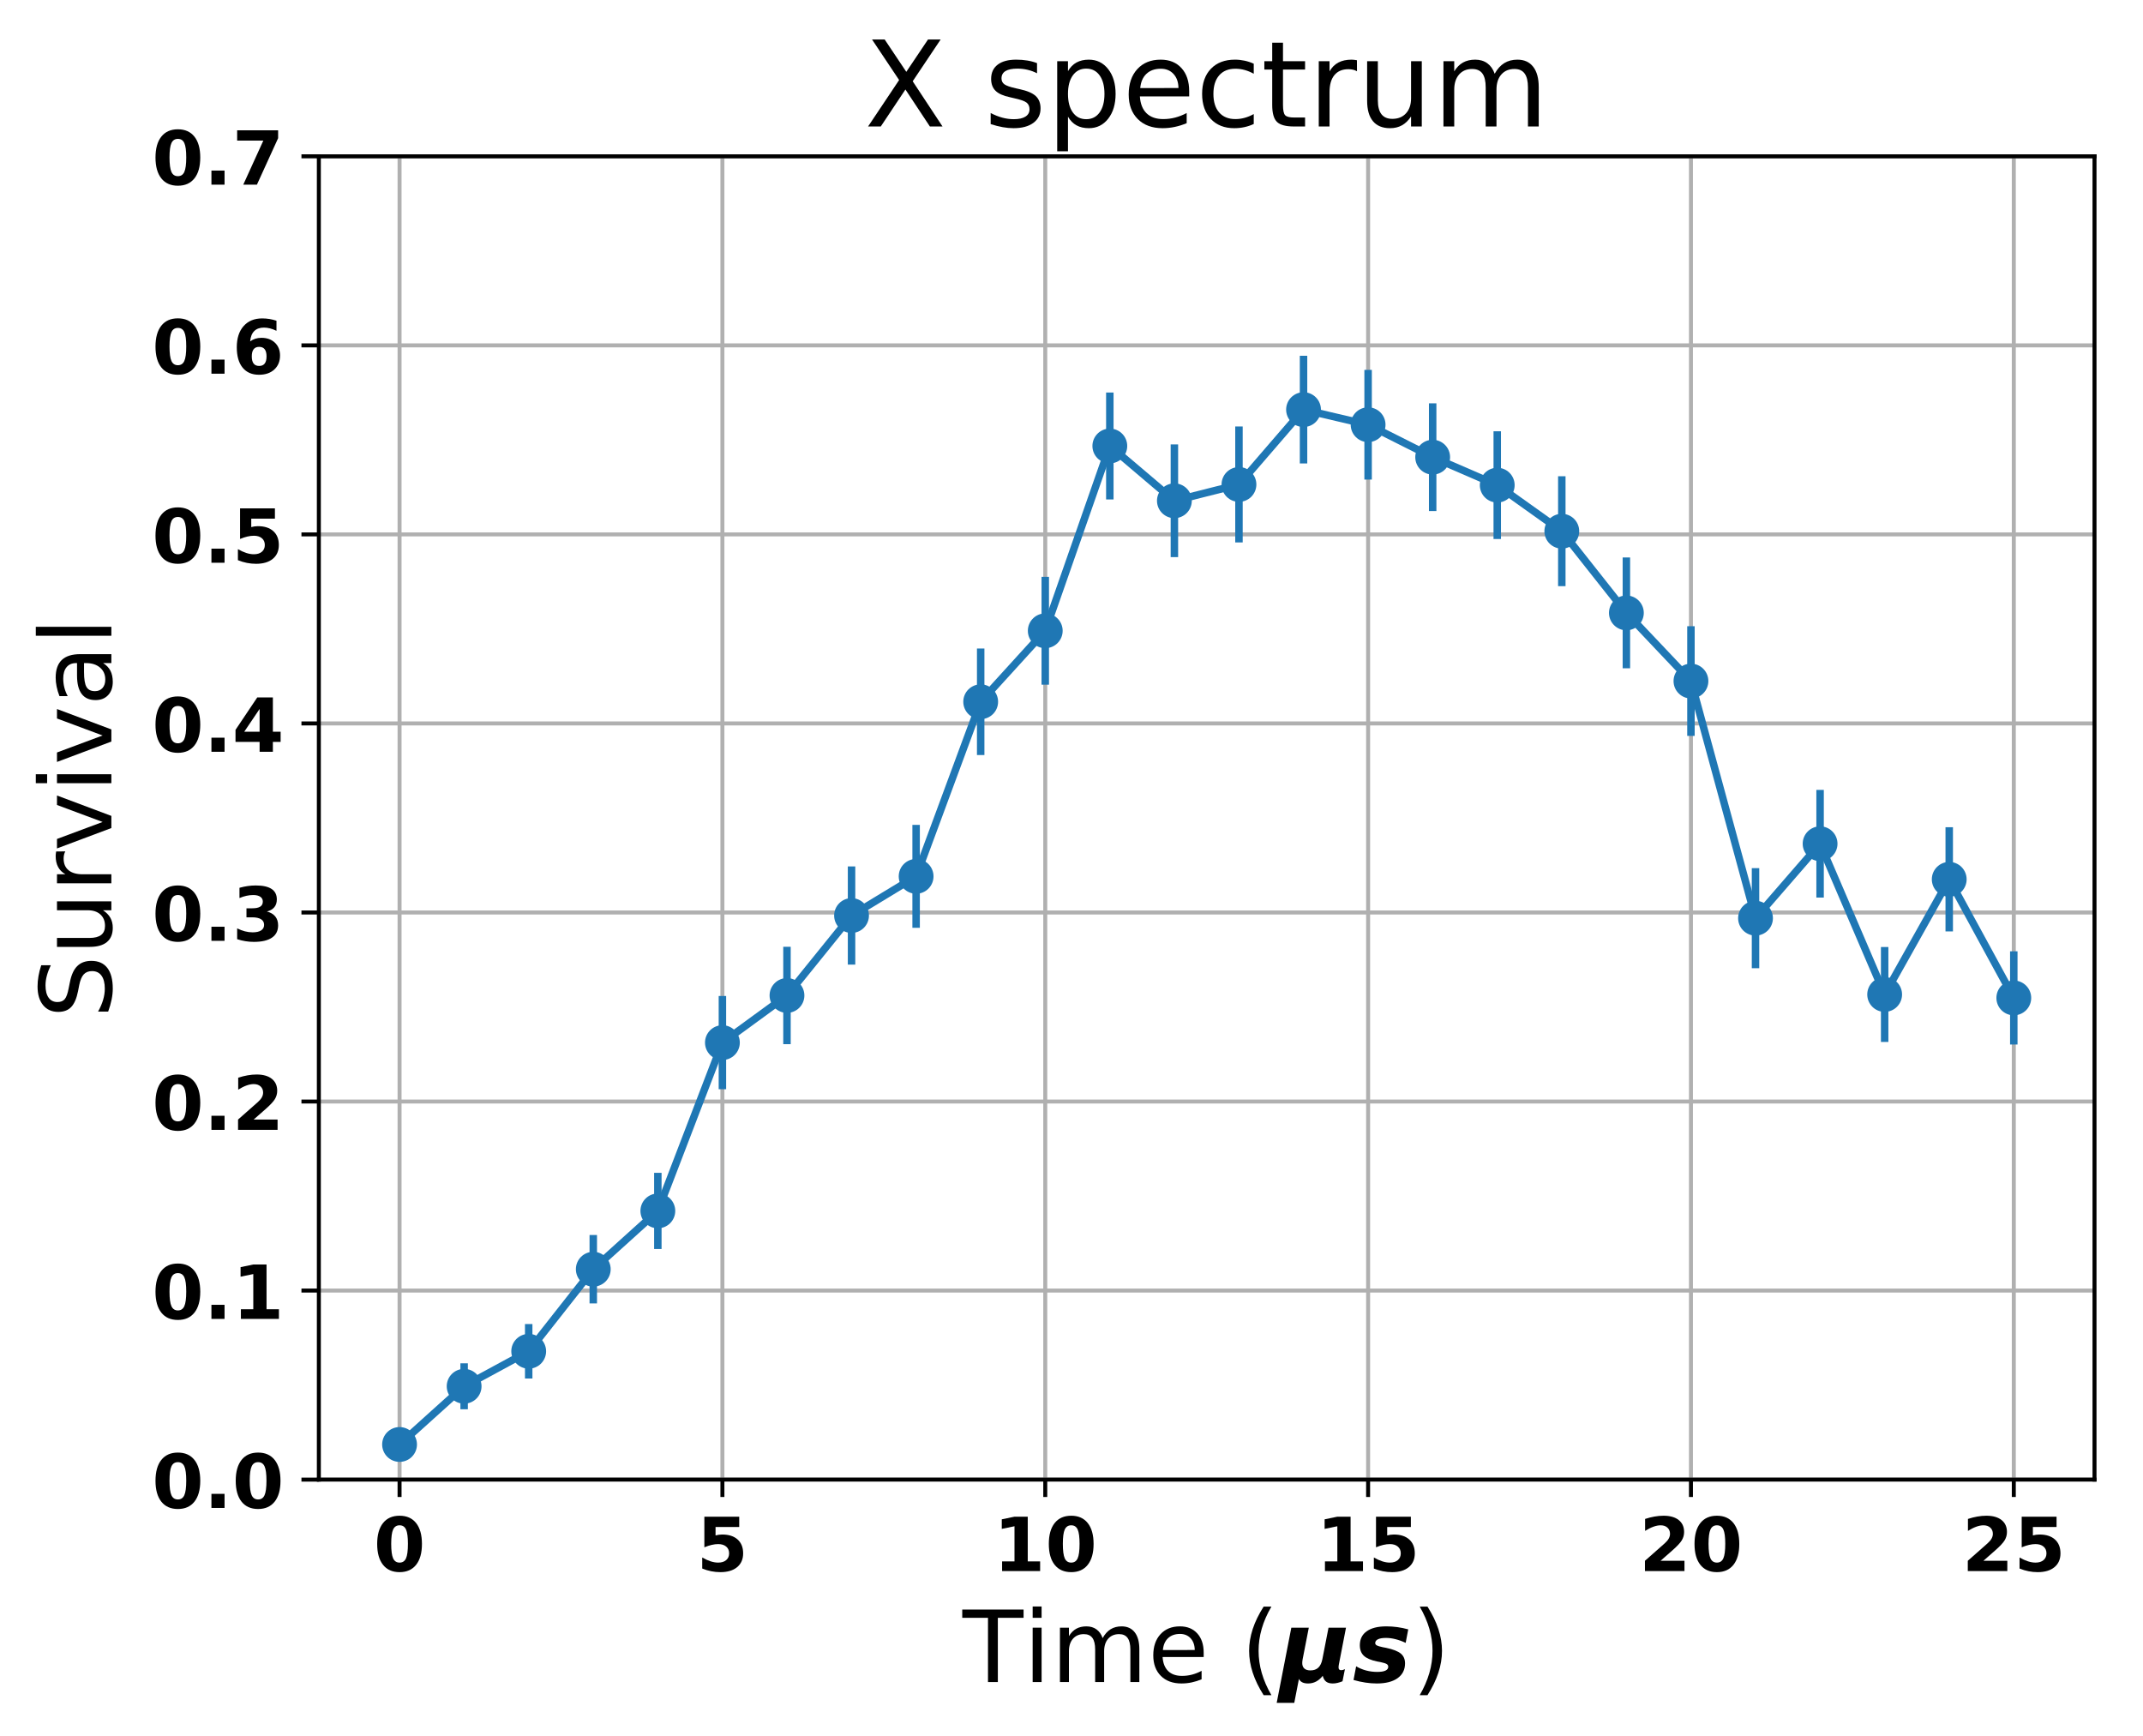
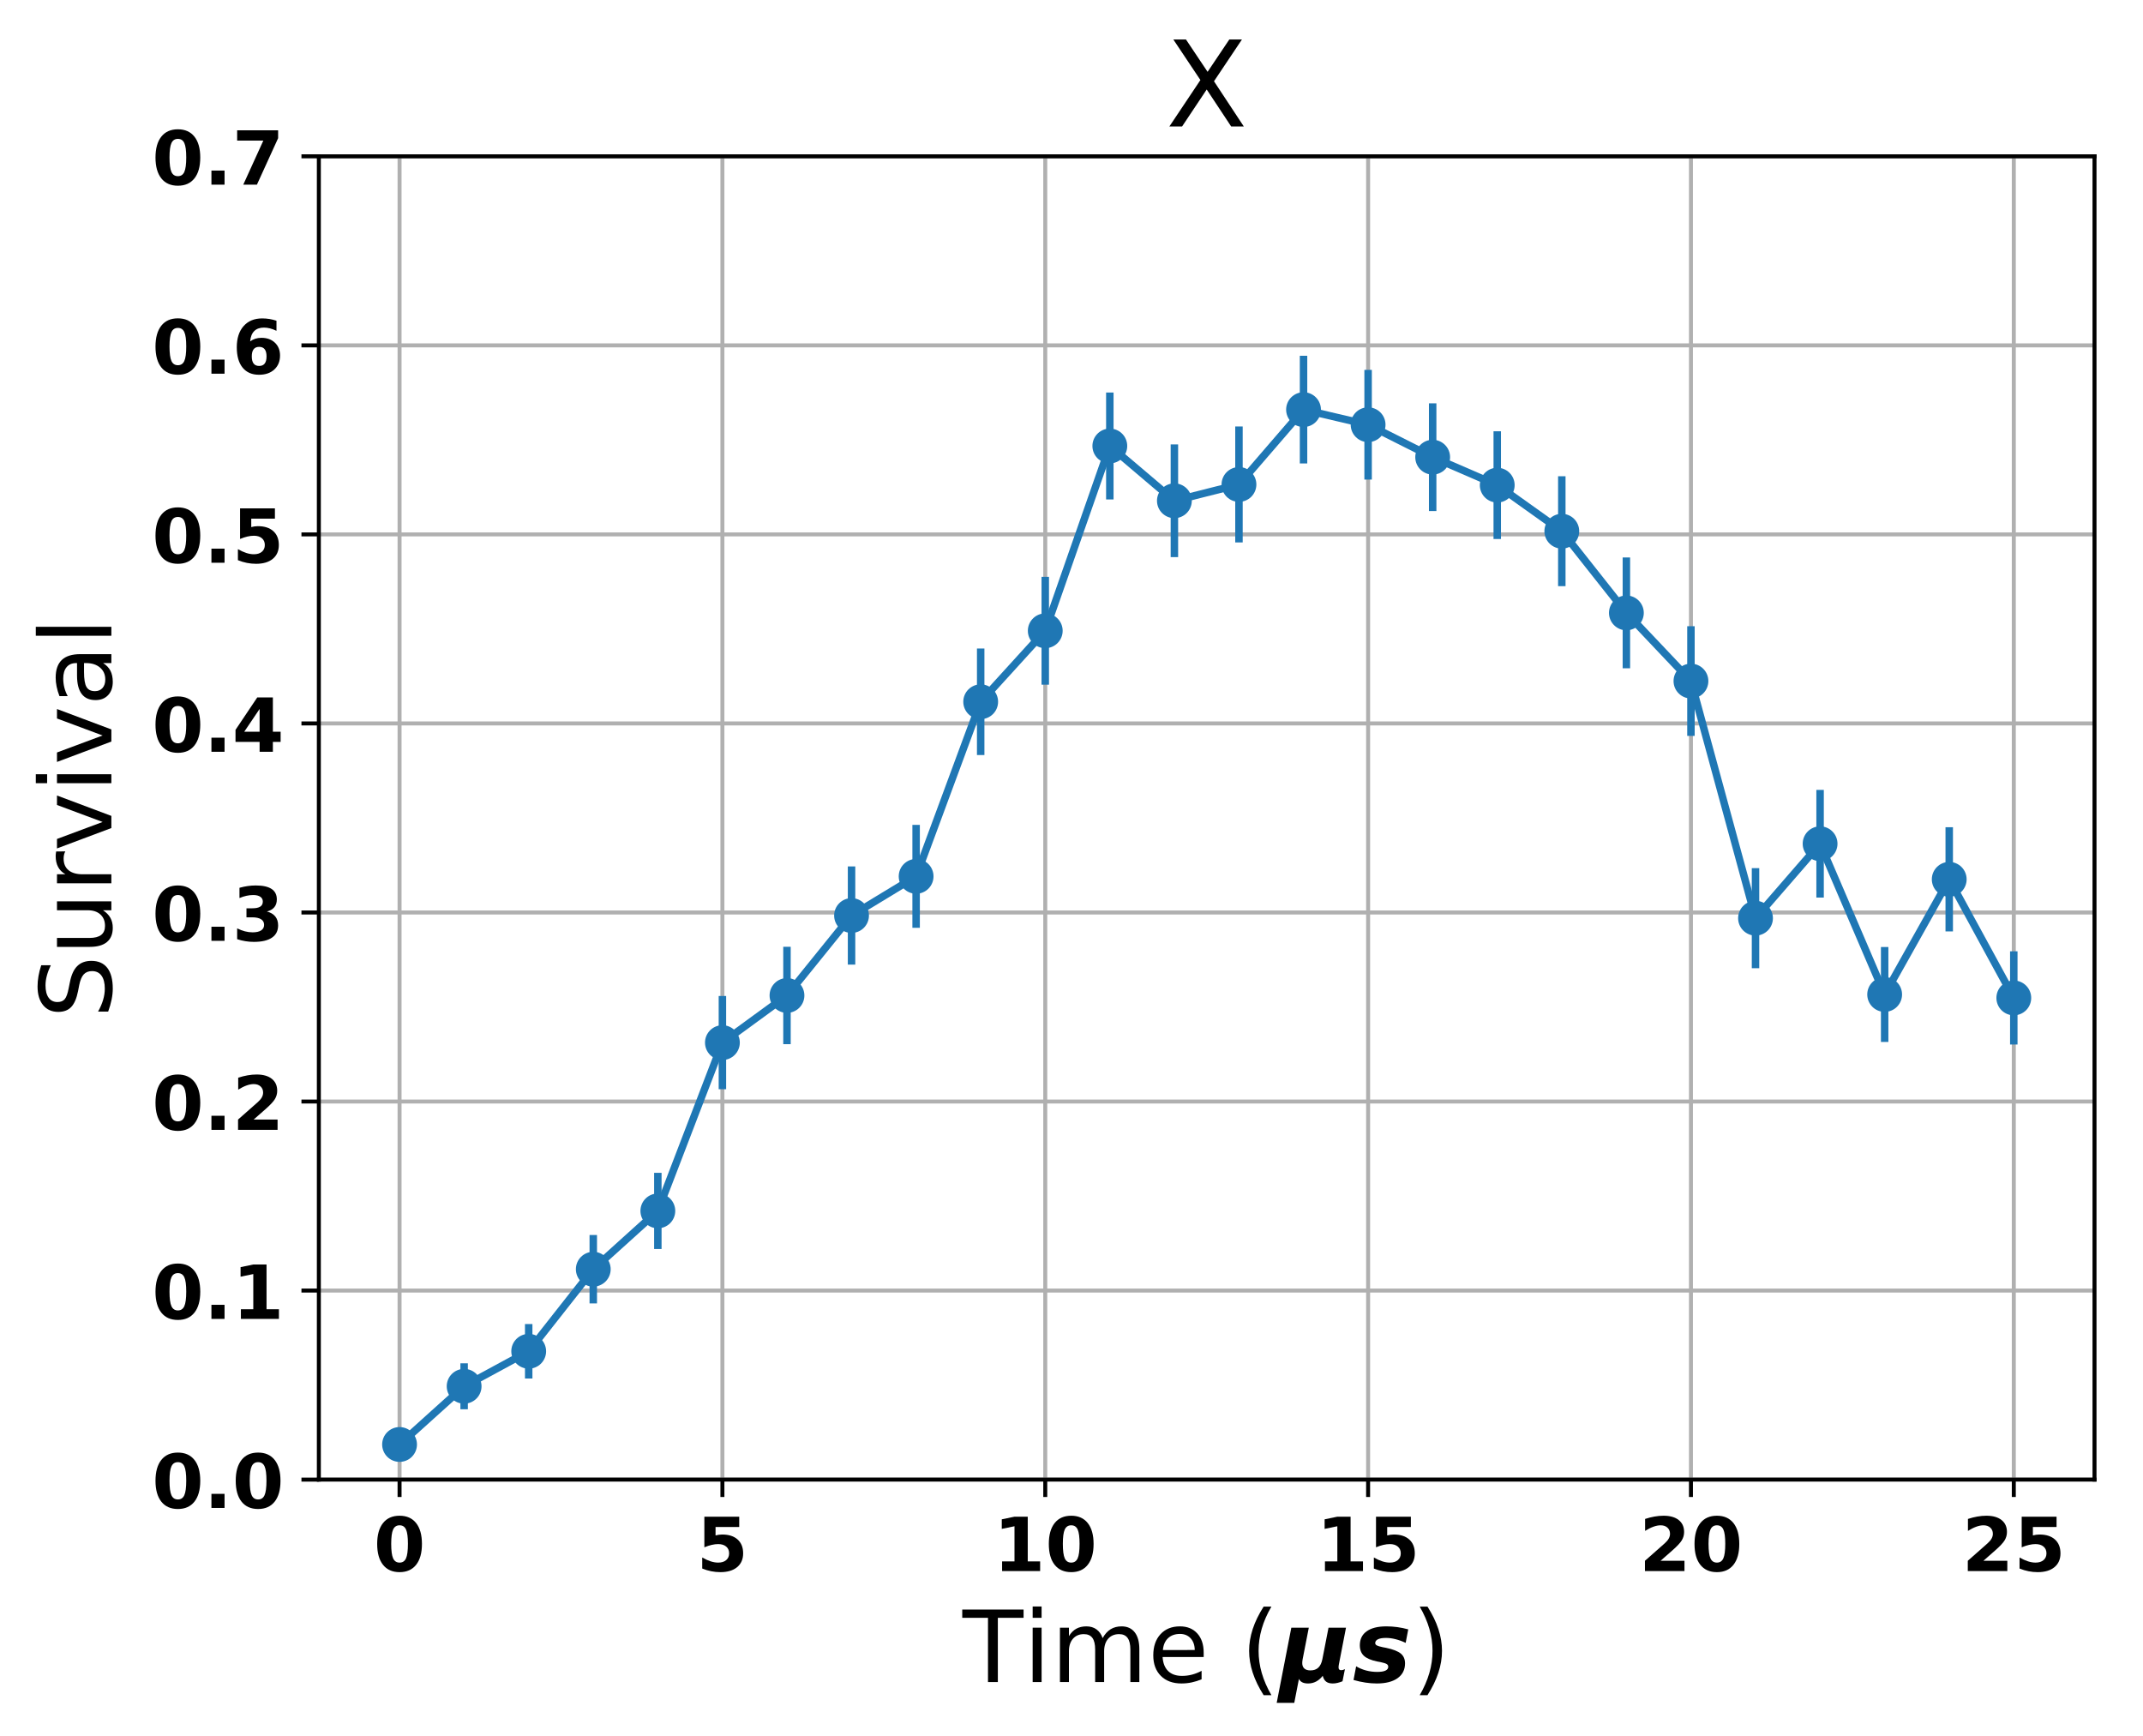
<svg xmlns="http://www.w3.org/2000/svg" xmlns:xlink="http://www.w3.org/1999/xlink" height="349pt" version="1.1" viewBox="0 0 431 349" width="431pt">
  <defs>
    <style type="text/css">
*{stroke-linecap:butt;stroke-linejoin:round;}
  </style>
  </defs>
  <g id="figure_1">
    <g id="patch_1">
      <path d="M 0 349.665  L 431.947 349.665  L 431.947 0  L 0 0  z " style="fill:none;" />
    </g>
    <g id="axes_1">
      <g id="patch_2">
        <path d="M 64.127 297.548  L 421.247 297.548  L 421.247 31.436  L 64.127 31.436  z " style="fill:none;" />
      </g>
      <g id="matplotlib.axis_1">
        <g id="xtick_1">
          <g id="line2d_1">
            <path clip-path="url(#pb8726b7de2)" d="M 80.36 297.548  L 80.36 31.436  " style="fill:none;stroke:#b0b0b0;stroke-linecap:square;stroke-width:0.8;" />
          </g>
          <g id="line2d_2">
            <defs>
              <path d="M 0 0  L 0 3.5  " id="m005f0a59be" style="stroke:#000000;stroke-width:0.8;" />
            </defs>
            <g>
              <use style="stroke:#000000;stroke-width:0.8;" x="80.36" xlink:href="#m005f0a59be" y="297.548" />
            </g>
          </g>
          <g id="text_1">
            <defs>
              <path d="M 46 36.531  Q 46 50.203 43.438 55.781  Q 40.875 61.375 34.812 61.375  Q 28.766 61.375 26.172 55.781  Q 23.578 50.203 23.578 36.531  Q 23.578 22.703 26.172 17.031  Q 28.766 11.375 34.812 11.375  Q 40.828 11.375 43.406 17.031  Q 46 22.703 46 36.531  z M 64.797 36.375  Q 64.797 18.266 56.984 8.422  Q 49.172 -1.422 34.812 -1.422  Q 20.406 -1.422 12.594 8.422  Q 4.781 18.266 4.781 36.375  Q 4.781 54.547 12.594 64.375  Q 20.406 74.219 34.812 74.219  Q 49.172 74.219 56.984 64.375  Q 64.797 54.547 64.797 36.375  z " id="DejaVuSans-Bold-30" />
            </defs>
            <g transform="translate(75.14171 315.9459)scale(0.15 -0.15)">
              <use xlink:href="#DejaVuSans-Bold-30" />
            </g>
          </g>
        </g>
        <g id="xtick_2">
          <g id="line2d_3">
            <path clip-path="url(#pb8726b7de2)" d="M 145.291 297.548  L 145.291 31.436  " style="fill:none;stroke:#b0b0b0;stroke-linecap:square;stroke-width:0.8;" />
          </g>
          <g id="line2d_4">
            <g>
              <use style="stroke:#000000;stroke-width:0.8;" x="145.291" xlink:href="#m005f0a59be" y="297.548" />
            </g>
          </g>
          <g id="text_2">
            <defs>
              <path d="M 10.594 72.906  L 57.328 72.906  L 57.328 59.078  L 25.594 59.078  L 25.594 47.797  Q 27.734 48.391 29.906 48.703  Q 32.078 49.031 34.422 49.031  Q 47.75 49.031 55.172 42.359  Q 62.594 35.688 62.594 23.781  Q 62.594 11.969 54.516 5.266  Q 46.438 -1.422 32.078 -1.422  Q 25.875 -1.422 19.797 -0.219  Q 13.719 0.984 7.719 3.422  L 7.719 18.219  Q 13.672 14.797 19.016 13.078  Q 24.359 11.375 29.109 11.375  Q 35.938 11.375 39.859 14.719  Q 43.797 18.062 43.797 23.781  Q 43.797 29.547 39.859 32.859  Q 35.938 36.188 29.109 36.188  Q 25.047 36.188 20.453 35.125  Q 15.875 34.078 10.594 31.891  z " id="DejaVuSans-Bold-35" />
            </defs>
            <g transform="translate(140.0726 315.9459)scale(0.15 -0.15)">
              <use xlink:href="#DejaVuSans-Bold-35" />
            </g>
          </g>
        </g>
        <g id="xtick_3">
          <g id="line2d_5">
            <path clip-path="url(#pb8726b7de2)" d="M 210.222 297.548  L 210.222 31.436  " style="fill:none;stroke:#b0b0b0;stroke-linecap:square;stroke-width:0.8;" />
          </g>
          <g id="line2d_6">
            <g>
              <use style="stroke:#000000;stroke-width:0.8;" x="210.222" xlink:href="#m005f0a59be" y="297.548" />
            </g>
          </g>
          <g id="text_3">
            <defs>
              <path d="M 11.719 12.984  L 28.328 12.984  L 28.328 60.109  L 11.281 56.594  L 11.281 69.391  L 28.219 72.906  L 46.094 72.906  L 46.094 12.984  L 62.703 12.984  L 62.703 0  L 11.719 0  z " id="DejaVuSans-Bold-31" />
            </defs>
            <g transform="translate(199.7852 315.9459)scale(0.15 -0.15)">
              <use xlink:href="#DejaVuSans-Bold-31" />
              <use x="69.58" xlink:href="#DejaVuSans-Bold-30" />
            </g>
          </g>
        </g>
        <g id="xtick_4">
          <g id="line2d_7">
            <path clip-path="url(#pb8726b7de2)" d="M 275.153 297.548  L 275.153 31.436  " style="fill:none;stroke:#b0b0b0;stroke-linecap:square;stroke-width:0.8;" />
          </g>
          <g id="line2d_8">
            <g>
              <use style="stroke:#000000;stroke-width:0.8;" x="275.153" xlink:href="#m005f0a59be" y="297.548" />
            </g>
          </g>
          <g id="text_4">
            <g transform="translate(264.7161 315.9459)scale(0.15 -0.15)">
              <use xlink:href="#DejaVuSans-Bold-31" />
              <use x="69.58" xlink:href="#DejaVuSans-Bold-35" />
            </g>
          </g>
        </g>
        <g id="xtick_5">
          <g id="line2d_9">
            <path clip-path="url(#pb8726b7de2)" d="M 340.084 297.548  L 340.084 31.436  " style="fill:none;stroke:#b0b0b0;stroke-linecap:square;stroke-width:0.8;" />
          </g>
          <g id="line2d_10">
            <g>
              <use style="stroke:#000000;stroke-width:0.8;" x="340.084" xlink:href="#m005f0a59be" y="297.548" />
            </g>
          </g>
          <g id="text_5">
            <defs>
              <path d="M 28.812 13.812  L 60.891 13.812  L 60.891 0  L 7.906 0  L 7.906 13.812  L 34.516 37.312  Q 38.094 40.531 39.797 43.609  Q 41.5 46.688 41.5 50  Q 41.5 55.125 38.062 58.25  Q 34.625 61.375 28.906 61.375  Q 24.516 61.375 19.281 59.5  Q 14.062 57.625 8.109 53.906  L 8.109 69.922  Q 14.453 72.016 20.656 73.109  Q 26.859 74.219 32.812 74.219  Q 45.906 74.219 53.156 68.453  Q 60.406 62.703 60.406 52.391  Q 60.406 46.438 57.328 41.281  Q 54.25 36.141 44.391 27.484  z " id="DejaVuSans-Bold-32" />
            </defs>
            <g transform="translate(329.647 315.9459)scale(0.15 -0.15)">
              <use xlink:href="#DejaVuSans-Bold-32" />
              <use x="69.58" xlink:href="#DejaVuSans-Bold-30" />
            </g>
          </g>
        </g>
        <g id="xtick_6">
          <g id="line2d_11">
            <path clip-path="url(#pb8726b7de2)" d="M 405.015 297.548  L 405.015 31.436  " style="fill:none;stroke:#b0b0b0;stroke-linecap:square;stroke-width:0.8;" />
          </g>
          <g id="line2d_12">
            <g>
              <use style="stroke:#000000;stroke-width:0.8;" x="405.015" xlink:href="#m005f0a59be" y="297.548" />
            </g>
          </g>
          <g id="text_6">
            <g transform="translate(394.5779 315.9459)scale(0.15 -0.15)">
              <use xlink:href="#DejaVuSans-Bold-32" />
              <use x="69.58" xlink:href="#DejaVuSans-Bold-35" />
            </g>
          </g>
        </g>
        <g id="text_7">
          <defs>
            <path d="M -0.297 72.906  L 61.375 72.906  L 61.375 64.594  L 35.5 64.594  L 35.5 0  L 25.594 0  L 25.594 64.594  L -0.297 64.594  z " id="DejaVuSans-54" />
            <path d="M 9.422 54.688  L 18.406 54.688  L 18.406 0  L 9.422 0  z M 9.422 75.984  L 18.406 75.984  L 18.406 64.594  L 9.422 64.594  z " id="DejaVuSans-69" />
            <path d="M 52 44.188  Q 55.375 50.25 60.062 53.125  Q 64.75 56 71.094 56  Q 79.641 56 84.281 50.016  Q 88.922 44.047 88.922 33.016  L 88.922 0  L 79.891 0  L 79.891 32.719  Q 79.891 40.578 77.094 44.375  Q 74.312 48.188 68.609 48.188  Q 61.625 48.188 57.562 43.547  Q 53.516 38.922 53.516 30.906  L 53.516 0  L 44.484 0  L 44.484 32.719  Q 44.484 40.625 41.703 44.406  Q 38.922 48.188 33.109 48.188  Q 26.219 48.188 22.156 43.531  Q 18.109 38.875 18.109 30.906  L 18.109 0  L 9.078 0  L 9.078 54.688  L 18.109 54.688  L 18.109 46.188  Q 21.188 51.219 25.484 53.609  Q 29.781 56 35.688 56  Q 41.656 56 45.828 52.969  Q 50 49.953 52 44.188  z " id="DejaVuSans-6d" />
            <path d="M 56.203 29.594  L 56.203 25.203  L 14.891 25.203  Q 15.484 15.922 20.484 11.062  Q 25.484 6.203 34.422 6.203  Q 39.594 6.203 44.453 7.469  Q 49.312 8.734 54.109 11.281  L 54.109 2.781  Q 49.266 0.734 44.188 -0.344  Q 39.109 -1.422 33.891 -1.422  Q 20.797 -1.422 13.156 6.188  Q 5.516 13.812 5.516 26.812  Q 5.516 40.234 12.766 48.109  Q 20.016 56 32.328 56  Q 43.359 56 49.781 48.891  Q 56.203 41.797 56.203 29.594  z M 47.219 32.234  Q 47.125 39.594 43.094 43.984  Q 39.062 48.391 32.422 48.391  Q 24.906 48.391 20.391 44.141  Q 15.875 39.891 15.188 32.172  z " id="DejaVuSans-65" />
            <path id="DejaVuSans-20" />
            <path d="M 31 75.875  Q 24.469 64.656 21.281 53.656  Q 18.109 42.672 18.109 31.391  Q 18.109 20.125 21.312 9.062  Q 24.516 -2 31 -13.188  L 23.188 -13.188  Q 15.875 -1.703 12.234 9.375  Q 8.594 20.453 8.594 31.391  Q 8.594 42.281 12.203 53.312  Q 15.828 64.359 23.188 75.875  z " id="DejaVuSans-28" />
            <path d="M -2.688 -20.906  L 12.016 54.688  L 29.594 54.688  L 23.391 22.906  Q 23.188 21.875 23.094 20.891  Q 23 19.922 23 19.094  Q 23 15.531 25.094 13.625  Q 27.203 11.719 31.203 11.719  Q 36.188 11.719 39.109 14.453  Q 42.047 17.188 43.219 22.906  L 49.422 54.688  L 67 54.688  L 59.906 18.109  Q 59.719 17.094 59.609 16.234  Q 59.516 15.375 59.516 14.703  Q 59.516 13.281 60.172 12.594  Q 60.844 11.922 62.203 11.922  Q 63.031 11.922 63.984 12.188  Q 64.938 12.453 65.922 12.984  L 63.484 0.781  Q 60.688 -0.344 58.297 -0.875  Q 55.906 -1.422 53.719 -1.422  Q 49.422 -1.422 47 0.438  Q 44.578 2.297 43.609 6.297  Q 40.578 2.438 36.891 0.5  Q 33.203 -1.422 28.906 -1.422  Q 25.297 -1.422 23.016 -0.266  Q 20.75 0.875 19.672 3.219  L 14.984 -20.906  z " id="DejaVuSans-BoldOblique-3bc" />
            <path d="M 56 52.984  L 53.422 39.406  Q 48.297 41.844 43.219 43.109  Q 38.141 44.391 33.594 44.391  Q 28.422 44.391 25.609 43.047  Q 22.797 41.703 22.797 39.203  Q 22.797 37.75 24.359 36.859  Q 25.922 35.984 30.516 35.016  L 33.688 34.422  Q 44.281 32.172 48.531 28.625  Q 52.781 25.094 52.781 18.797  Q 52.781 9.281 45.312 3.922  Q 37.844 -1.422 24.422 -1.422  Q 18.797 -1.422 12.938 -0.531  Q 7.078 0.344 0.984 2.094  L 3.609 15.828  Q 8.344 13.031 13.734 11.609  Q 19.141 10.203 24.812 10.203  Q 30.328 10.203 33.109 11.516  Q 35.891 12.844 35.891 15.375  Q 35.891 17.141 34.328 18.109  Q 32.766 19.094 27.875 20.125  L 24.703 20.703  Q 15.328 22.656 11.328 26.469  Q 7.328 30.281 7.328 37.016  Q 7.328 46.141 14.234 51.062  Q 21.141 56 33.984 56  Q 39.594 56 45.031 55.25  Q 50.484 54.5 56 52.984  z " id="DejaVuSans-BoldOblique-73" />
            <path d="M 8.016 75.875  L 15.828 75.875  Q 23.141 64.359 26.781 53.312  Q 30.422 42.281 30.422 31.391  Q 30.422 20.453 26.781 9.375  Q 23.141 -1.703 15.828 -13.188  L 8.016 -13.188  Q 14.5 -2 17.703 9.062  Q 20.906 20.125 20.906 31.391  Q 20.906 42.672 17.703 53.656  Q 14.5 64.656 8.016 75.875  z " id="DejaVuSans-29" />
          </defs>
          <g transform="translate(193.5873 338.2654)scale(0.2 -0.2)">
            <use transform="translate(0 0.015625)" xlink:href="#DejaVuSans-54" />
            <use transform="translate(61.08398 0.015625)" xlink:href="#DejaVuSans-69" />
            <use transform="translate(88.86719 0.015625)" xlink:href="#DejaVuSans-6d" />
            <use transform="translate(186.2793 0.015625)" xlink:href="#DejaVuSans-65" />
            <use transform="translate(247.8027 0.015625)" xlink:href="#DejaVuSans-20" />
            <use transform="translate(279.5898 0.015625)" xlink:href="#DejaVuSans-28" />
            <use transform="translate(318.6035 0.015625)" xlink:href="#DejaVuSans-BoldOblique-3bc" />
            <use transform="translate(392.1875 0.015625)" xlink:href="#DejaVuSans-BoldOblique-73" />
            <use transform="translate(451.709 0.015625)" xlink:href="#DejaVuSans-29" />
          </g>
        </g>
      </g>
      <g id="matplotlib.axis_2">
        <g id="ytick_1">
          <g id="line2d_13">
            <path clip-path="url(#pb8726b7de2)" d="M 64.127 297.548  L 421.247 297.548  " style="fill:none;stroke:#b0b0b0;stroke-linecap:square;stroke-width:0.8;" />
          </g>
          <g id="line2d_14">
            <defs>
              <path d="M 0 0  L -3.5 0  " id="mc3ce260a5b" style="stroke:#000000;stroke-width:0.8;" />
            </defs>
            <g>
              <use style="stroke:#000000;stroke-width:0.8;" x="64.127" xlink:href="#mc3ce260a5b" y="297.548" />
            </g>
          </g>
          <g id="text_8">
            <defs>
              <path d="M 10.203 18.891  L 27.781 18.891  L 27.781 0  L 10.203 0  z " id="DejaVuSans-Bold-2e" />
            </defs>
            <g transform="translate(30.55625 303.2471)scale(0.15 -0.15)">
              <use xlink:href="#DejaVuSans-Bold-30" />
              <use x="69.58" xlink:href="#DejaVuSans-Bold-2e" />
              <use x="107.568" xlink:href="#DejaVuSans-Bold-30" />
            </g>
          </g>
        </g>
        <g id="ytick_2">
          <g id="line2d_15">
            <path clip-path="url(#pb8726b7de2)" d="M 64.127 259.532  L 421.247 259.532  " style="fill:none;stroke:#b0b0b0;stroke-linecap:square;stroke-width:0.8;" />
          </g>
          <g id="line2d_16">
            <g>
              <use style="stroke:#000000;stroke-width:0.8;" x="64.127" xlink:href="#mc3ce260a5b" y="259.532" />
            </g>
          </g>
          <g id="text_9">
            <g transform="translate(30.55625 265.2311)scale(0.15 -0.15)">
              <use xlink:href="#DejaVuSans-Bold-30" />
              <use x="69.58" xlink:href="#DejaVuSans-Bold-2e" />
              <use x="107.568" xlink:href="#DejaVuSans-Bold-31" />
            </g>
          </g>
        </g>
        <g id="ytick_3">
          <g id="line2d_17">
            <path clip-path="url(#pb8726b7de2)" d="M 64.127 221.516  L 421.247 221.516  " style="fill:none;stroke:#b0b0b0;stroke-linecap:square;stroke-width:0.8;" />
          </g>
          <g id="line2d_18">
            <g>
              <use style="stroke:#000000;stroke-width:0.8;" x="64.127" xlink:href="#mc3ce260a5b" y="221.516" />
            </g>
          </g>
          <g id="text_10">
            <g transform="translate(30.55625 227.2151)scale(0.15 -0.15)">
              <use xlink:href="#DejaVuSans-Bold-30" />
              <use x="69.58" xlink:href="#DejaVuSans-Bold-2e" />
              <use x="107.568" xlink:href="#DejaVuSans-Bold-32" />
            </g>
          </g>
        </g>
        <g id="ytick_4">
          <g id="line2d_19">
            <path clip-path="url(#pb8726b7de2)" d="M 64.127 183.5  L 421.247 183.5  " style="fill:none;stroke:#b0b0b0;stroke-linecap:square;stroke-width:0.8;" />
          </g>
          <g id="line2d_20">
            <g>
              <use style="stroke:#000000;stroke-width:0.8;" x="64.127" xlink:href="#mc3ce260a5b" y="183.5" />
            </g>
          </g>
          <g id="text_11">
            <defs>
              <path d="M 46.578 39.312  Q 53.953 37.406 57.781 32.688  Q 61.625 27.984 61.625 20.703  Q 61.625 9.859 53.312 4.219  Q 45.016 -1.422 29.109 -1.422  Q 23.484 -1.422 17.844 -0.516  Q 12.203 0.391 6.688 2.203  L 6.688 16.703  Q 11.969 14.062 17.156 12.719  Q 22.359 11.375 27.391 11.375  Q 34.859 11.375 38.844 13.953  Q 42.828 16.547 42.828 21.391  Q 42.828 26.375 38.75 28.938  Q 34.672 31.5 26.703 31.5  L 19.188 31.5  L 19.188 43.609  L 27.094 43.609  Q 34.188 43.609 37.641 45.828  Q 41.109 48.047 41.109 52.594  Q 41.109 56.781 37.734 59.078  Q 34.375 61.375 28.219 61.375  Q 23.688 61.375 19.047 60.344  Q 14.406 59.328 9.812 57.328  L 9.812 71.094  Q 15.375 72.656 20.844 73.438  Q 26.312 74.219 31.594 74.219  Q 45.797 74.219 52.844 69.547  Q 59.906 64.891 59.906 55.516  Q 59.906 49.125 56.531 45.047  Q 53.172 40.969 46.578 39.312  z " id="DejaVuSans-Bold-33" />
            </defs>
            <g transform="translate(30.55625 189.1991)scale(0.15 -0.15)">
              <use xlink:href="#DejaVuSans-Bold-30" />
              <use x="69.58" xlink:href="#DejaVuSans-Bold-2e" />
              <use x="107.568" xlink:href="#DejaVuSans-Bold-33" />
            </g>
          </g>
        </g>
        <g id="ytick_5">
          <g id="line2d_21">
            <path clip-path="url(#pb8726b7de2)" d="M 64.127 145.484  L 421.247 145.484  " style="fill:none;stroke:#b0b0b0;stroke-linecap:square;stroke-width:0.8;" />
          </g>
          <g id="line2d_22">
            <g>
              <use style="stroke:#000000;stroke-width:0.8;" x="64.127" xlink:href="#mc3ce260a5b" y="145.484" />
            </g>
          </g>
          <g id="text_12">
            <defs>
              <path d="M 36.812 57.422  L 16.219 26.906  L 36.812 26.906  z M 33.688 72.906  L 54.594 72.906  L 54.594 26.906  L 64.984 26.906  L 64.984 13.281  L 54.594 13.281  L 54.594 0  L 36.812 0  L 36.812 13.281  L 4.5 13.281  L 4.5 29.391  z " id="DejaVuSans-Bold-34" />
            </defs>
            <g transform="translate(30.55625 151.1831)scale(0.15 -0.15)">
              <use xlink:href="#DejaVuSans-Bold-30" />
              <use x="69.58" xlink:href="#DejaVuSans-Bold-2e" />
              <use x="107.568" xlink:href="#DejaVuSans-Bold-34" />
            </g>
          </g>
        </g>
        <g id="ytick_6">
          <g id="line2d_23">
            <path clip-path="url(#pb8726b7de2)" d="M 64.127 107.468  L 421.247 107.468  " style="fill:none;stroke:#b0b0b0;stroke-linecap:square;stroke-width:0.8;" />
          </g>
          <g id="line2d_24">
            <g>
              <use style="stroke:#000000;stroke-width:0.8;" x="64.127" xlink:href="#mc3ce260a5b" y="107.468" />
            </g>
          </g>
          <g id="text_13">
            <g transform="translate(30.55625 113.1671)scale(0.15 -0.15)">
              <use xlink:href="#DejaVuSans-Bold-30" />
              <use x="69.58" xlink:href="#DejaVuSans-Bold-2e" />
              <use x="107.568" xlink:href="#DejaVuSans-Bold-35" />
            </g>
          </g>
        </g>
        <g id="ytick_7">
          <g id="line2d_25">
            <path clip-path="url(#pb8726b7de2)" d="M 64.127 69.452  L 421.247 69.452  " style="fill:none;stroke:#b0b0b0;stroke-linecap:square;stroke-width:0.8;" />
          </g>
          <g id="line2d_26">
            <g>
              <use style="stroke:#000000;stroke-width:0.8;" x="64.127" xlink:href="#mc3ce260a5b" y="69.452" />
            </g>
          </g>
          <g id="text_14">
            <defs>
              <path d="M 36.188 35.984  Q 31.25 35.984 28.781 32.781  Q 26.312 29.594 26.312 23.188  Q 26.312 16.797 28.781 13.594  Q 31.25 10.406 36.188 10.406  Q 41.156 10.406 43.625 13.594  Q 46.094 16.797 46.094 23.188  Q 46.094 29.594 43.625 32.781  Q 41.156 35.984 36.188 35.984  z M 59.422 71  L 59.422 57.516  Q 54.781 59.719 50.672 60.766  Q 46.578 61.812 42.672 61.812  Q 34.281 61.812 29.594 57.141  Q 24.906 52.484 24.125 43.312  Q 27.344 45.703 31.094 46.891  Q 34.859 48.094 39.312 48.094  Q 50.484 48.094 57.344 41.547  Q 64.203 35.016 64.203 24.422  Q 64.203 12.703 56.531 5.641  Q 48.875 -1.422 35.984 -1.422  Q 21.781 -1.422 13.984 8.172  Q 6.203 17.781 6.203 35.406  Q 6.203 53.469 15.312 63.797  Q 24.422 74.125 40.281 74.125  Q 45.312 74.125 50.047 73.344  Q 54.781 72.562 59.422 71  z " id="DejaVuSans-Bold-36" />
            </defs>
            <g transform="translate(30.55625 75.15108)scale(0.15 -0.15)">
              <use xlink:href="#DejaVuSans-Bold-30" />
              <use x="69.58" xlink:href="#DejaVuSans-Bold-2e" />
              <use x="107.568" xlink:href="#DejaVuSans-Bold-36" />
            </g>
          </g>
        </g>
        <g id="ytick_8">
          <g id="line2d_27">
            <path clip-path="url(#pb8726b7de2)" d="M 64.127 31.436  L 421.247 31.436  " style="fill:none;stroke:#b0b0b0;stroke-linecap:square;stroke-width:0.8;" />
          </g>
          <g id="line2d_28">
            <g>
              <use style="stroke:#000000;stroke-width:0.8;" x="64.127" xlink:href="#mc3ce260a5b" y="31.436" />
            </g>
          </g>
          <g id="text_15">
            <defs>
              <path d="M 6.688 72.906  L 61.625 72.906  L 61.625 62.312  L 33.203 0  L 14.891 0  L 41.797 59.078  L 6.688 59.078  z " id="DejaVuSans-Bold-37" />
            </defs>
            <g transform="translate(30.55625 37.13508)scale(0.15 -0.15)">
              <use xlink:href="#DejaVuSans-Bold-30" />
              <use x="69.58" xlink:href="#DejaVuSans-Bold-2e" />
              <use x="107.568" xlink:href="#DejaVuSans-Bold-37" />
            </g>
          </g>
        </g>
        <g id="text_16">
          <defs>
            <path d="M 53.516 70.516  L 53.516 60.891  Q 47.906 63.578 42.922 64.891  Q 37.938 66.219 33.297 66.219  Q 25.25 66.219 20.875 63.094  Q 16.5 59.969 16.5 54.203  Q 16.5 49.359 19.406 46.891  Q 22.312 44.438 30.422 42.922  L 36.375 41.703  Q 47.406 39.594 52.656 34.297  Q 57.906 29 57.906 20.125  Q 57.906 9.516 50.797 4.047  Q 43.703 -1.422 29.984 -1.422  Q 24.812 -1.422 18.969 -0.25  Q 13.141 0.922 6.891 3.219  L 6.891 13.375  Q 12.891 10.016 18.656 8.297  Q 24.422 6.594 29.984 6.594  Q 38.422 6.594 43.016 9.906  Q 47.609 13.234 47.609 19.391  Q 47.609 24.75 44.312 27.781  Q 41.016 30.812 33.5 32.328  L 27.484 33.5  Q 16.453 35.688 11.516 40.375  Q 6.594 45.062 6.594 53.422  Q 6.594 63.094 13.406 68.656  Q 20.219 74.219 32.172 74.219  Q 37.312 74.219 42.625 73.281  Q 47.953 72.359 53.516 70.516  z " id="DejaVuSans-53" />
            <path d="M 8.5 21.578  L 8.5 54.688  L 17.484 54.688  L 17.484 21.922  Q 17.484 14.156 20.5 10.266  Q 23.531 6.391 29.594 6.391  Q 36.859 6.391 41.078 11.031  Q 45.312 15.672 45.312 23.688  L 45.312 54.688  L 54.297 54.688  L 54.297 0  L 45.312 0  L 45.312 8.406  Q 42.047 3.422 37.719 1  Q 33.406 -1.422 27.688 -1.422  Q 18.266 -1.422 13.375 4.438  Q 8.5 10.297 8.5 21.578  z M 31.109 56  z " id="DejaVuSans-75" />
            <path d="M 41.109 46.297  Q 39.594 47.172 37.812 47.578  Q 36.031 48 33.891 48  Q 26.266 48 22.188 43.047  Q 18.109 38.094 18.109 28.812  L 18.109 0  L 9.078 0  L 9.078 54.688  L 18.109 54.688  L 18.109 46.188  Q 20.953 51.172 25.484 53.578  Q 30.031 56 36.531 56  Q 37.453 56 38.578 55.875  Q 39.703 55.766 41.062 55.516  z " id="DejaVuSans-72" />
            <path d="M 2.984 54.688  L 12.5 54.688  L 29.594 8.797  L 46.688 54.688  L 56.203 54.688  L 35.688 0  L 23.484 0  z " id="DejaVuSans-76" />
            <path d="M 34.281 27.484  Q 23.391 27.484 19.188 25  Q 14.984 22.516 14.984 16.5  Q 14.984 11.719 18.141 8.906  Q 21.297 6.109 26.703 6.109  Q 34.188 6.109 38.703 11.406  Q 43.219 16.703 43.219 25.484  L 43.219 27.484  z M 52.203 31.203  L 52.203 0  L 43.219 0  L 43.219 8.297  Q 40.141 3.328 35.547 0.953  Q 30.953 -1.422 24.312 -1.422  Q 15.922 -1.422 10.953 3.297  Q 6 8.016 6 15.922  Q 6 25.141 12.172 29.828  Q 18.359 34.516 30.609 34.516  L 43.219 34.516  L 43.219 35.406  Q 43.219 41.609 39.141 45  Q 35.062 48.391 27.688 48.391  Q 23 48.391 18.547 47.266  Q 14.109 46.141 10.016 43.891  L 10.016 52.203  Q 14.938 54.109 19.578 55.047  Q 24.219 56 28.609 56  Q 40.484 56 46.344 49.844  Q 52.203 43.703 52.203 31.203  z " id="DejaVuSans-61" />
            <path d="M 9.422 75.984  L 18.406 75.984  L 18.406 0  L 9.422 0  z " id="DejaVuSans-6c" />
          </defs>
          <g transform="translate(22.39688 204.811)rotate(-90)scale(0.2 -0.2)">
            <use xlink:href="#DejaVuSans-53" />
            <use x="63.477" xlink:href="#DejaVuSans-75" />
            <use x="126.855" xlink:href="#DejaVuSans-72" />
            <use x="167.969" xlink:href="#DejaVuSans-76" />
            <use x="227.148" xlink:href="#DejaVuSans-69" />
            <use x="254.932" xlink:href="#DejaVuSans-76" />
            <use x="314.111" xlink:href="#DejaVuSans-61" />
            <use x="375.391" xlink:href="#DejaVuSans-6c" />
          </g>
        </g>
      </g>
      <g id="LineCollection_1">
        <path clip-path="url(#pb8726b7de2)" d="M 80.36 293.403  L 80.36 287.566  " style="fill:none;stroke:#1f77b4;stroke-width:1.5;" />
        <path clip-path="url(#pb8726b7de2)" d="M 93.346 283.398  L 93.346 274.167  " style="fill:none;stroke:#1f77b4;stroke-width:1.5;" />
        <path clip-path="url(#pb8726b7de2)" d="M 106.332 277.218  L 106.332 266.267  " style="fill:none;stroke:#1f77b4;stroke-width:1.5;" />
        <path clip-path="url(#pb8726b7de2)" d="M 119.319 262.112  L 119.319 248.364  " style="fill:none;stroke:#1f77b4;stroke-width:1.5;" />
        <path clip-path="url(#pb8726b7de2)" d="M 132.305 251.176  L 132.305 235.849  " style="fill:none;stroke:#1f77b4;stroke-width:1.5;" />
        <path clip-path="url(#pb8726b7de2)" d="M 145.291 219.041  L 145.291 200.296  " style="fill:none;stroke:#1f77b4;stroke-width:1.5;" />
        <path clip-path="url(#pb8726b7de2)" d="M 158.277 209.979  L 158.277 190.401  " style="fill:none;stroke:#1f77b4;stroke-width:1.5;" />
        <path clip-path="url(#pb8726b7de2)" d="M 171.263 193.99  L 171.263 174.237  " style="fill:none;stroke:#1f77b4;stroke-width:1.5;" />
        <path clip-path="url(#pb8726b7de2)" d="M 184.25 186.584  L 184.25 165.885  " style="fill:none;stroke:#1f77b4;stroke-width:1.5;" />
        <path clip-path="url(#pb8726b7de2)" d="M 197.236 151.833  L 197.236 130.41  " style="fill:none;stroke:#1f77b4;stroke-width:1.5;" />
        <path clip-path="url(#pb8726b7de2)" d="M 210.222 137.696  L 210.222 116.007  " style="fill:none;stroke:#1f77b4;stroke-width:1.5;" />
        <path clip-path="url(#pb8726b7de2)" d="M 223.208 100.435  L 223.208 78.938  " style="fill:none;stroke:#1f77b4;stroke-width:1.5;" />
        <path clip-path="url(#pb8726b7de2)" d="M 236.194 112.036  L 236.194 89.372  " style="fill:none;stroke:#1f77b4;stroke-width:1.5;" />
        <path clip-path="url(#pb8726b7de2)" d="M 249.18 109.086  L 249.18 85.766  " style="fill:none;stroke:#1f77b4;stroke-width:1.5;" />
        <path clip-path="url(#pb8726b7de2)" d="M 262.167 93.199  L 262.167 71.551  " style="fill:none;stroke:#1f77b4;stroke-width:1.5;" />
        <path clip-path="url(#pb8726b7de2)" d="M 275.153 96.441  L 275.153 74.382  " style="fill:none;stroke:#1f77b4;stroke-width:1.5;" />
        <path clip-path="url(#pb8726b7de2)" d="M 288.139 102.769  L 288.139 81.109  " style="fill:none;stroke:#1f77b4;stroke-width:1.5;" />
        <path clip-path="url(#pb8726b7de2)" d="M 301.125 108.395  L 301.125 86.728  " style="fill:none;stroke:#1f77b4;stroke-width:1.5;" />
        <path clip-path="url(#pb8726b7de2)" d="M 314.111 117.874  L 314.111 95.778  " style="fill:none;stroke:#1f77b4;stroke-width:1.5;" />
        <path clip-path="url(#pb8726b7de2)" d="M 327.098 134.396  L 327.098 112.111  " style="fill:none;stroke:#1f77b4;stroke-width:1.5;" />
        <path clip-path="url(#pb8726b7de2)" d="M 340.084 147.99  L 340.084 125.937  " style="fill:none;stroke:#1f77b4;stroke-width:1.5;" />
        <path clip-path="url(#pb8726b7de2)" d="M 353.07 194.708  L 353.07 174.589  " style="fill:none;stroke:#1f77b4;stroke-width:1.5;" />
        <path clip-path="url(#pb8726b7de2)" d="M 366.056 180.505  L 366.056 158.848  " style="fill:none;stroke:#1f77b4;stroke-width:1.5;" />
        <path clip-path="url(#pb8726b7de2)" d="M 379.042 209.54  L 379.042 190.441  " style="fill:none;stroke:#1f77b4;stroke-width:1.5;" />
        <path clip-path="url(#pb8726b7de2)" d="M 392.028 187.311  L 392.028 166.351  " style="fill:none;stroke:#1f77b4;stroke-width:1.5;" />
        <path clip-path="url(#pb8726b7de2)" d="M 405.015 210.054  L 405.015 191.307  " style="fill:none;stroke:#1f77b4;stroke-width:1.5;" />
      </g>
      <g id="line2d_29">
        <path clip-path="url(#pb8726b7de2)" d="M 80.36 290.484  L 93.346 278.782  L 106.332 271.743  L 119.319 255.238  L 132.305 243.512  L 145.291 209.669  L 158.277 200.19  L 171.263 184.113  L 184.25 176.234  L 197.236 141.122  L 210.222 126.851  L 223.208 89.687  L 236.194 100.704  L 249.18 97.426  L 262.167 82.375  L 275.153 85.411  L 288.139 91.939  L 301.125 97.562  L 314.111 106.826  L 327.098 123.253  L 340.084 136.963  L 353.07 184.648  L 366.056 169.676  L 379.042 199.991  L 392.028 176.831  L 405.015 200.681  " style="fill:none;stroke:#1f77b4;stroke-linecap:square;stroke-width:1.5;" />
        <defs>
          <path d="M 0 3  C 0.796 3 1.559 2.684 2.121 2.121  C 2.684 1.559 3 0.796 3 0  C 3 -0.796 2.684 -1.559 2.121 -2.121  C 1.559 -2.684 0.796 -3 0 -3  C -0.796 -3 -1.559 -2.684 -2.121 -2.121  C -2.684 -1.559 -3 -0.796 -3 0  C -3 0.796 -2.684 1.559 -2.121 2.121  C -1.559 2.684 -0.796 3 0 3  z " id="mcb2457e3ba" style="stroke:#1f77b4;" />
        </defs>
        <g clip-path="url(#pb8726b7de2)">
          <use style="fill:#1f77b4;stroke:#1f77b4;" x="80.36" xlink:href="#mcb2457e3ba" y="290.484" />
          <use style="fill:#1f77b4;stroke:#1f77b4;" x="93.346" xlink:href="#mcb2457e3ba" y="278.782" />
          <use style="fill:#1f77b4;stroke:#1f77b4;" x="106.332" xlink:href="#mcb2457e3ba" y="271.743" />
          <use style="fill:#1f77b4;stroke:#1f77b4;" x="119.319" xlink:href="#mcb2457e3ba" y="255.238" />
          <use style="fill:#1f77b4;stroke:#1f77b4;" x="132.305" xlink:href="#mcb2457e3ba" y="243.512" />
          <use style="fill:#1f77b4;stroke:#1f77b4;" x="145.291" xlink:href="#mcb2457e3ba" y="209.669" />
          <use style="fill:#1f77b4;stroke:#1f77b4;" x="158.277" xlink:href="#mcb2457e3ba" y="200.19" />
          <use style="fill:#1f77b4;stroke:#1f77b4;" x="171.263" xlink:href="#mcb2457e3ba" y="184.113" />
          <use style="fill:#1f77b4;stroke:#1f77b4;" x="184.25" xlink:href="#mcb2457e3ba" y="176.234" />
          <use style="fill:#1f77b4;stroke:#1f77b4;" x="197.236" xlink:href="#mcb2457e3ba" y="141.122" />
          <use style="fill:#1f77b4;stroke:#1f77b4;" x="210.222" xlink:href="#mcb2457e3ba" y="126.851" />
          <use style="fill:#1f77b4;stroke:#1f77b4;" x="223.208" xlink:href="#mcb2457e3ba" y="89.687" />
          <use style="fill:#1f77b4;stroke:#1f77b4;" x="236.194" xlink:href="#mcb2457e3ba" y="100.704" />
          <use style="fill:#1f77b4;stroke:#1f77b4;" x="249.18" xlink:href="#mcb2457e3ba" y="97.426" />
          <use style="fill:#1f77b4;stroke:#1f77b4;" x="262.167" xlink:href="#mcb2457e3ba" y="82.375" />
          <use style="fill:#1f77b4;stroke:#1f77b4;" x="275.153" xlink:href="#mcb2457e3ba" y="85.411" />
          <use style="fill:#1f77b4;stroke:#1f77b4;" x="288.139" xlink:href="#mcb2457e3ba" y="91.939" />
          <use style="fill:#1f77b4;stroke:#1f77b4;" x="301.125" xlink:href="#mcb2457e3ba" y="97.562" />
          <use style="fill:#1f77b4;stroke:#1f77b4;" x="314.111" xlink:href="#mcb2457e3ba" y="106.826" />
          <use style="fill:#1f77b4;stroke:#1f77b4;" x="327.098" xlink:href="#mcb2457e3ba" y="123.253" />
          <use style="fill:#1f77b4;stroke:#1f77b4;" x="340.084" xlink:href="#mcb2457e3ba" y="136.963" />
          <use style="fill:#1f77b4;stroke:#1f77b4;" x="353.07" xlink:href="#mcb2457e3ba" y="184.648" />
          <use style="fill:#1f77b4;stroke:#1f77b4;" x="366.056" xlink:href="#mcb2457e3ba" y="169.676" />
          <use style="fill:#1f77b4;stroke:#1f77b4;" x="379.042" xlink:href="#mcb2457e3ba" y="199.991" />
          <use style="fill:#1f77b4;stroke:#1f77b4;" x="392.028" xlink:href="#mcb2457e3ba" y="176.831" />
          <use style="fill:#1f77b4;stroke:#1f77b4;" x="405.015" xlink:href="#mcb2457e3ba" y="200.681" />
        </g>
      </g>
      <g id="patch_3">
        <path d="M 64.127 297.548  L 64.127 31.436  " style="fill:none;stroke:#000000;stroke-linecap:square;stroke-linejoin:miter;stroke-width:0.8;" />
      </g>
      <g id="patch_4">
        <path d="M 421.247 297.548  L 421.247 31.436  " style="fill:none;stroke:#000000;stroke-linecap:square;stroke-linejoin:miter;stroke-width:0.8;" />
      </g>
      <g id="patch_5">
        <path d="M 64.127 297.548  L 421.247 297.548  " style="fill:none;stroke:#000000;stroke-linecap:square;stroke-linejoin:miter;stroke-width:0.8;" />
      </g>
      <g id="patch_6">
        <path d="M 64.127 31.436  L 421.247 31.436  " style="fill:none;stroke:#000000;stroke-linecap:square;stroke-linejoin:miter;stroke-width:0.8;" />
      </g>
      <g id="text_17">
        <defs>
          <path d="M 6.297 72.906  L 16.891 72.906  L 35.016 45.797  L 53.219 72.906  L 63.812 72.906  L 40.375 37.891  L 65.375 0  L 54.781 0  L 34.281 31  L 13.625 0  L 2.984 0  L 29 38.922  z " id="DejaVuSans-58" />
-           <path d="M 44.281 53.078  L 44.281 44.578  Q 40.484 46.531 36.375 47.5  Q 32.281 48.484 27.875 48.484  Q 21.188 48.484 17.844 46.438  Q 14.5 44.391 14.5 40.281  Q 14.5 37.156 16.891 35.375  Q 19.281 33.594 26.516 31.984  L 29.594 31.297  Q 39.156 29.25 43.188 25.516  Q 47.219 21.781 47.219 15.094  Q 47.219 7.469 41.188 3.016  Q 35.156 -1.422 24.609 -1.422  Q 20.219 -1.422 15.453 -0.562  Q 10.688 0.297 5.422 2  L 5.422 11.281  Q 10.406 8.688 15.234 7.391  Q 20.062 6.109 24.812 6.109  Q 31.156 6.109 34.562 8.281  Q 37.984 10.453 37.984 14.406  Q 37.984 18.062 35.516 20.016  Q 33.062 21.969 24.703 23.781  L 21.578 24.516  Q 13.234 26.266 9.516 29.906  Q 5.812 33.547 5.812 39.891  Q 5.812 47.609 11.281 51.797  Q 16.75 56 26.812 56  Q 31.781 56 36.172 55.266  Q 40.578 54.547 44.281 53.078  z " id="DejaVuSans-73" />
-           <path d="M 18.109 8.203  L 18.109 -20.797  L 9.078 -20.797  L 9.078 54.688  L 18.109 54.688  L 18.109 46.391  Q 20.953 51.266 25.266 53.625  Q 29.594 56 35.594 56  Q 45.562 56 51.781 48.094  Q 58.016 40.188 58.016 27.297  Q 58.016 14.406 51.781 6.484  Q 45.562 -1.422 35.594 -1.422  Q 29.594 -1.422 25.266 0.953  Q 20.953 3.328 18.109 8.203  z M 48.688 27.297  Q 48.688 37.203 44.609 42.844  Q 40.531 48.484 33.406 48.484  Q 26.266 48.484 22.188 42.844  Q 18.109 37.203 18.109 27.297  Q 18.109 17.391 22.188 11.75  Q 26.266 6.109 33.406 6.109  Q 40.531 6.109 44.609 11.75  Q 48.688 17.391 48.688 27.297  z " id="DejaVuSans-70" />
-           <path d="M 48.781 52.594  L 48.781 44.188  Q 44.969 46.297 41.141 47.344  Q 37.312 48.391 33.406 48.391  Q 24.656 48.391 19.812 42.844  Q 14.984 37.312 14.984 27.297  Q 14.984 17.281 19.812 11.734  Q 24.656 6.203 33.406 6.203  Q 37.312 6.203 41.141 7.25  Q 44.969 8.297 48.781 10.406  L 48.781 2.094  Q 45.016 0.344 40.984 -0.531  Q 36.969 -1.422 32.422 -1.422  Q 20.062 -1.422 12.781 6.344  Q 5.516 14.109 5.516 27.297  Q 5.516 40.672 12.859 48.328  Q 20.219 56 33.016 56  Q 37.156 56 41.109 55.141  Q 45.062 54.297 48.781 52.594  z " id="DejaVuSans-63" />
-           <path d="M 18.312 70.219  L 18.312 54.688  L 36.812 54.688  L 36.812 47.703  L 18.312 47.703  L 18.312 18.016  Q 18.312 11.328 20.141 9.422  Q 21.969 7.516 27.594 7.516  L 36.812 7.516  L 36.812 0  L 27.594 0  Q 17.188 0 13.234 3.875  Q 9.281 7.766 9.281 18.016  L 9.281 47.703  L 2.688 47.703  L 2.688 54.688  L 9.281 54.688  L 9.281 70.219  z " id="DejaVuSans-74" />
        </defs>
-         <g transform="translate(173.8711 25.43625)scale(0.24 -0.24)">
+         <g transform="translate(234.4673 25.43625)scale(0.24 -0.24)">
          <use xlink:href="#DejaVuSans-58" />
-           <use x="68.506" xlink:href="#DejaVuSans-20" />
-           <use x="100.293" xlink:href="#DejaVuSans-73" />
-           <use x="152.393" xlink:href="#DejaVuSans-70" />
-           <use x="215.869" xlink:href="#DejaVuSans-65" />
-           <use x="277.393" xlink:href="#DejaVuSans-63" />
-           <use x="332.373" xlink:href="#DejaVuSans-74" />
-           <use x="371.582" xlink:href="#DejaVuSans-72" />
-           <use x="412.695" xlink:href="#DejaVuSans-75" />
-           <use x="476.074" xlink:href="#DejaVuSans-6d" />
        </g>
      </g>
    </g>
  </g>
  <defs>
    <clipPath id="pb8726b7de2">
      <rect height="266.112" width="357.12" x="64.127" y="31.436" />
    </clipPath>
  </defs>
</svg>
